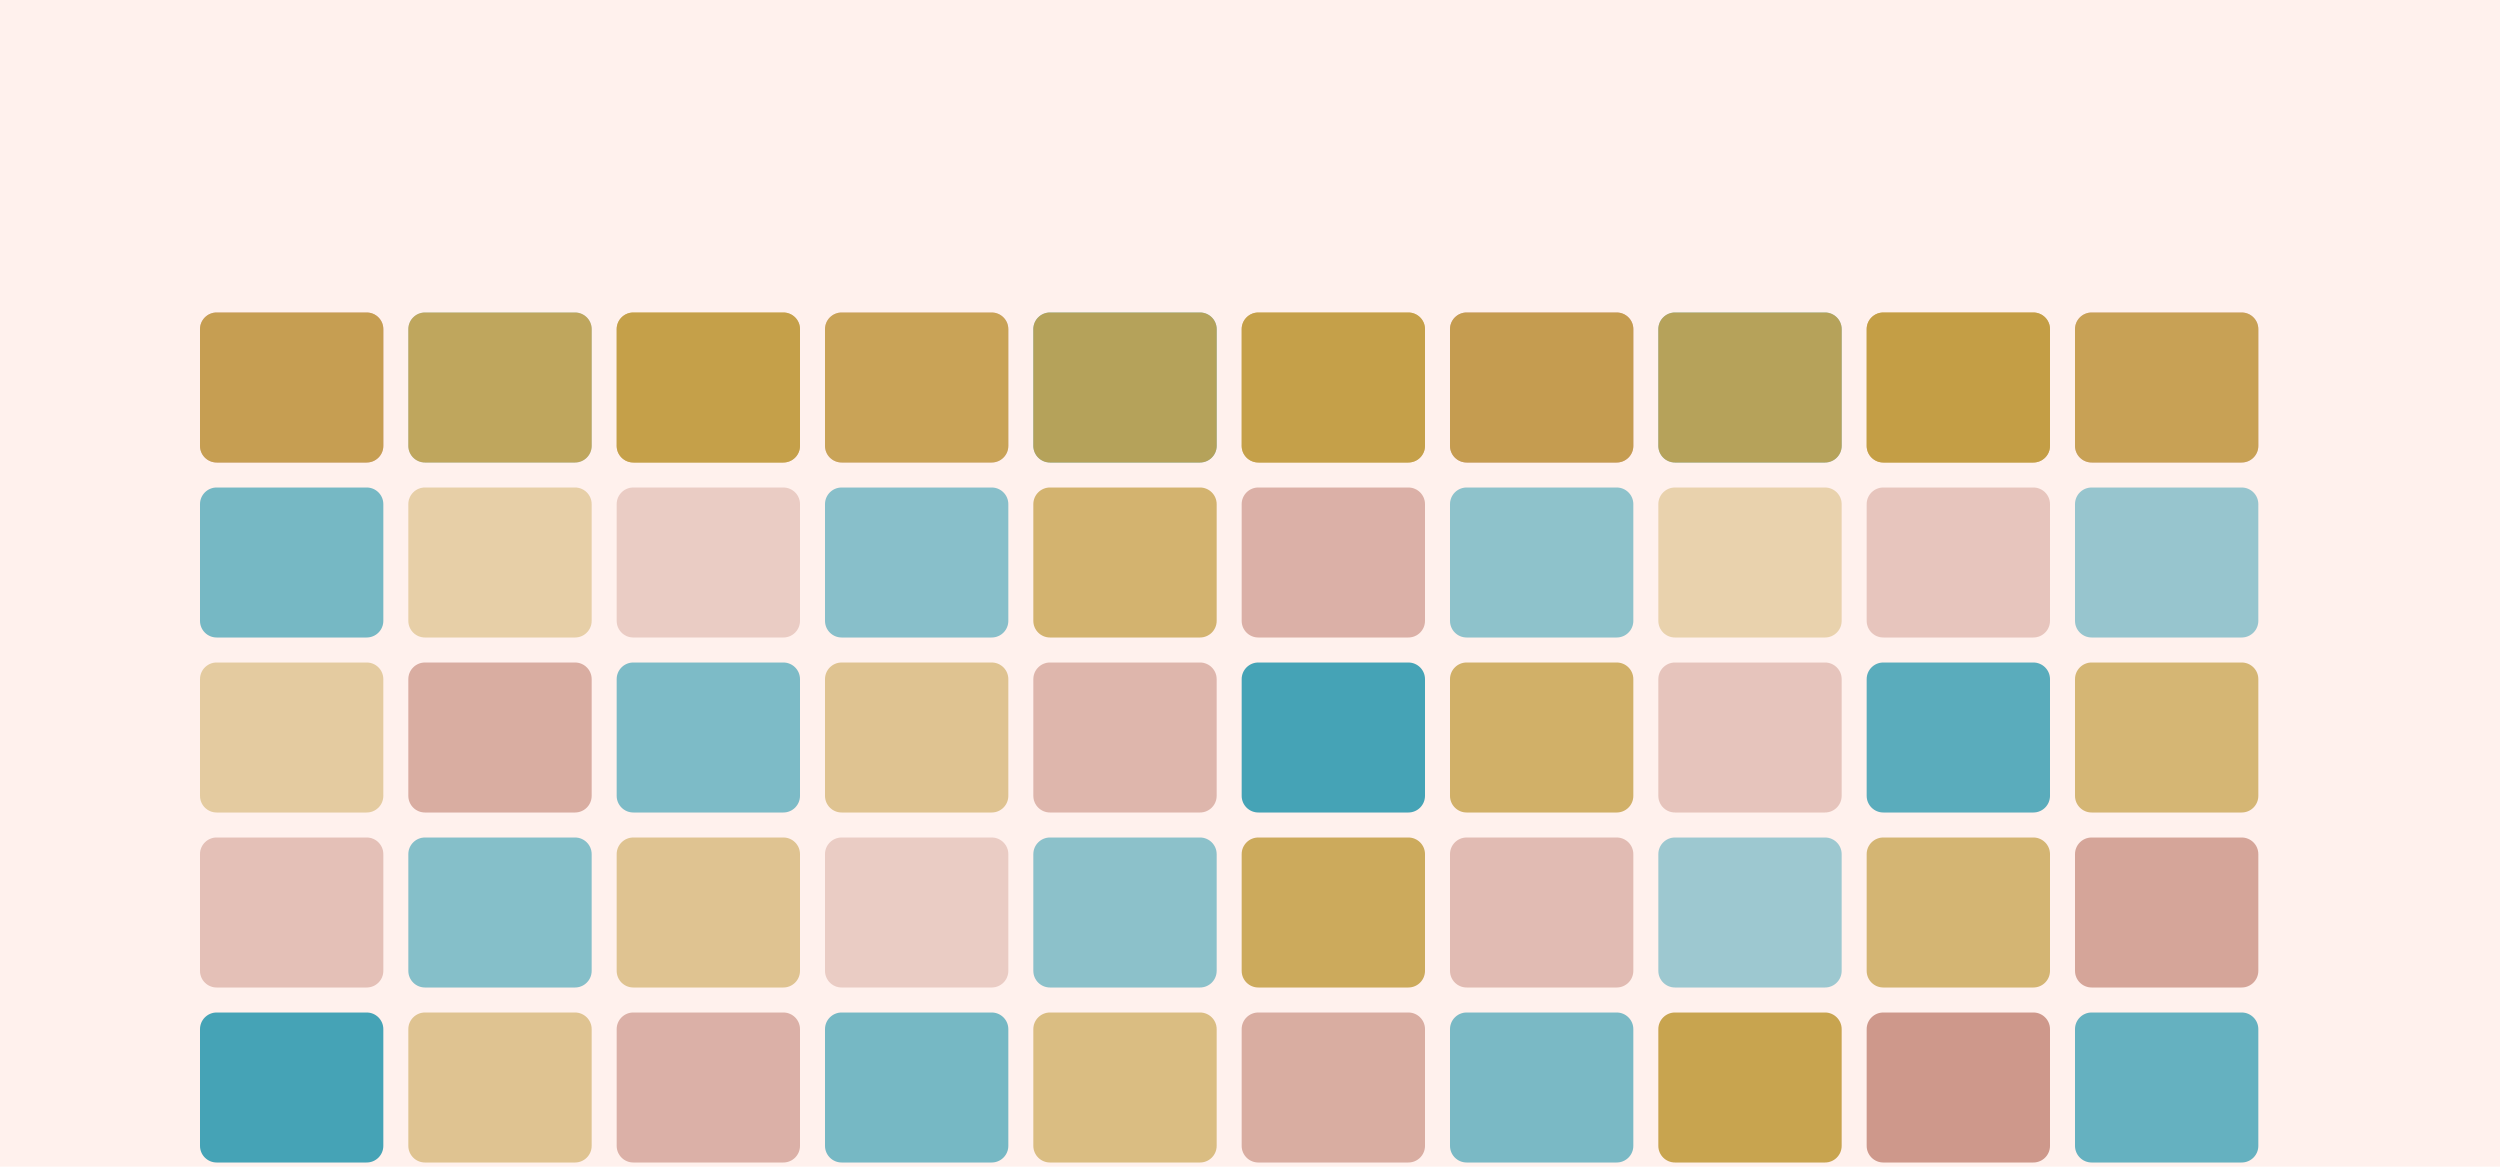
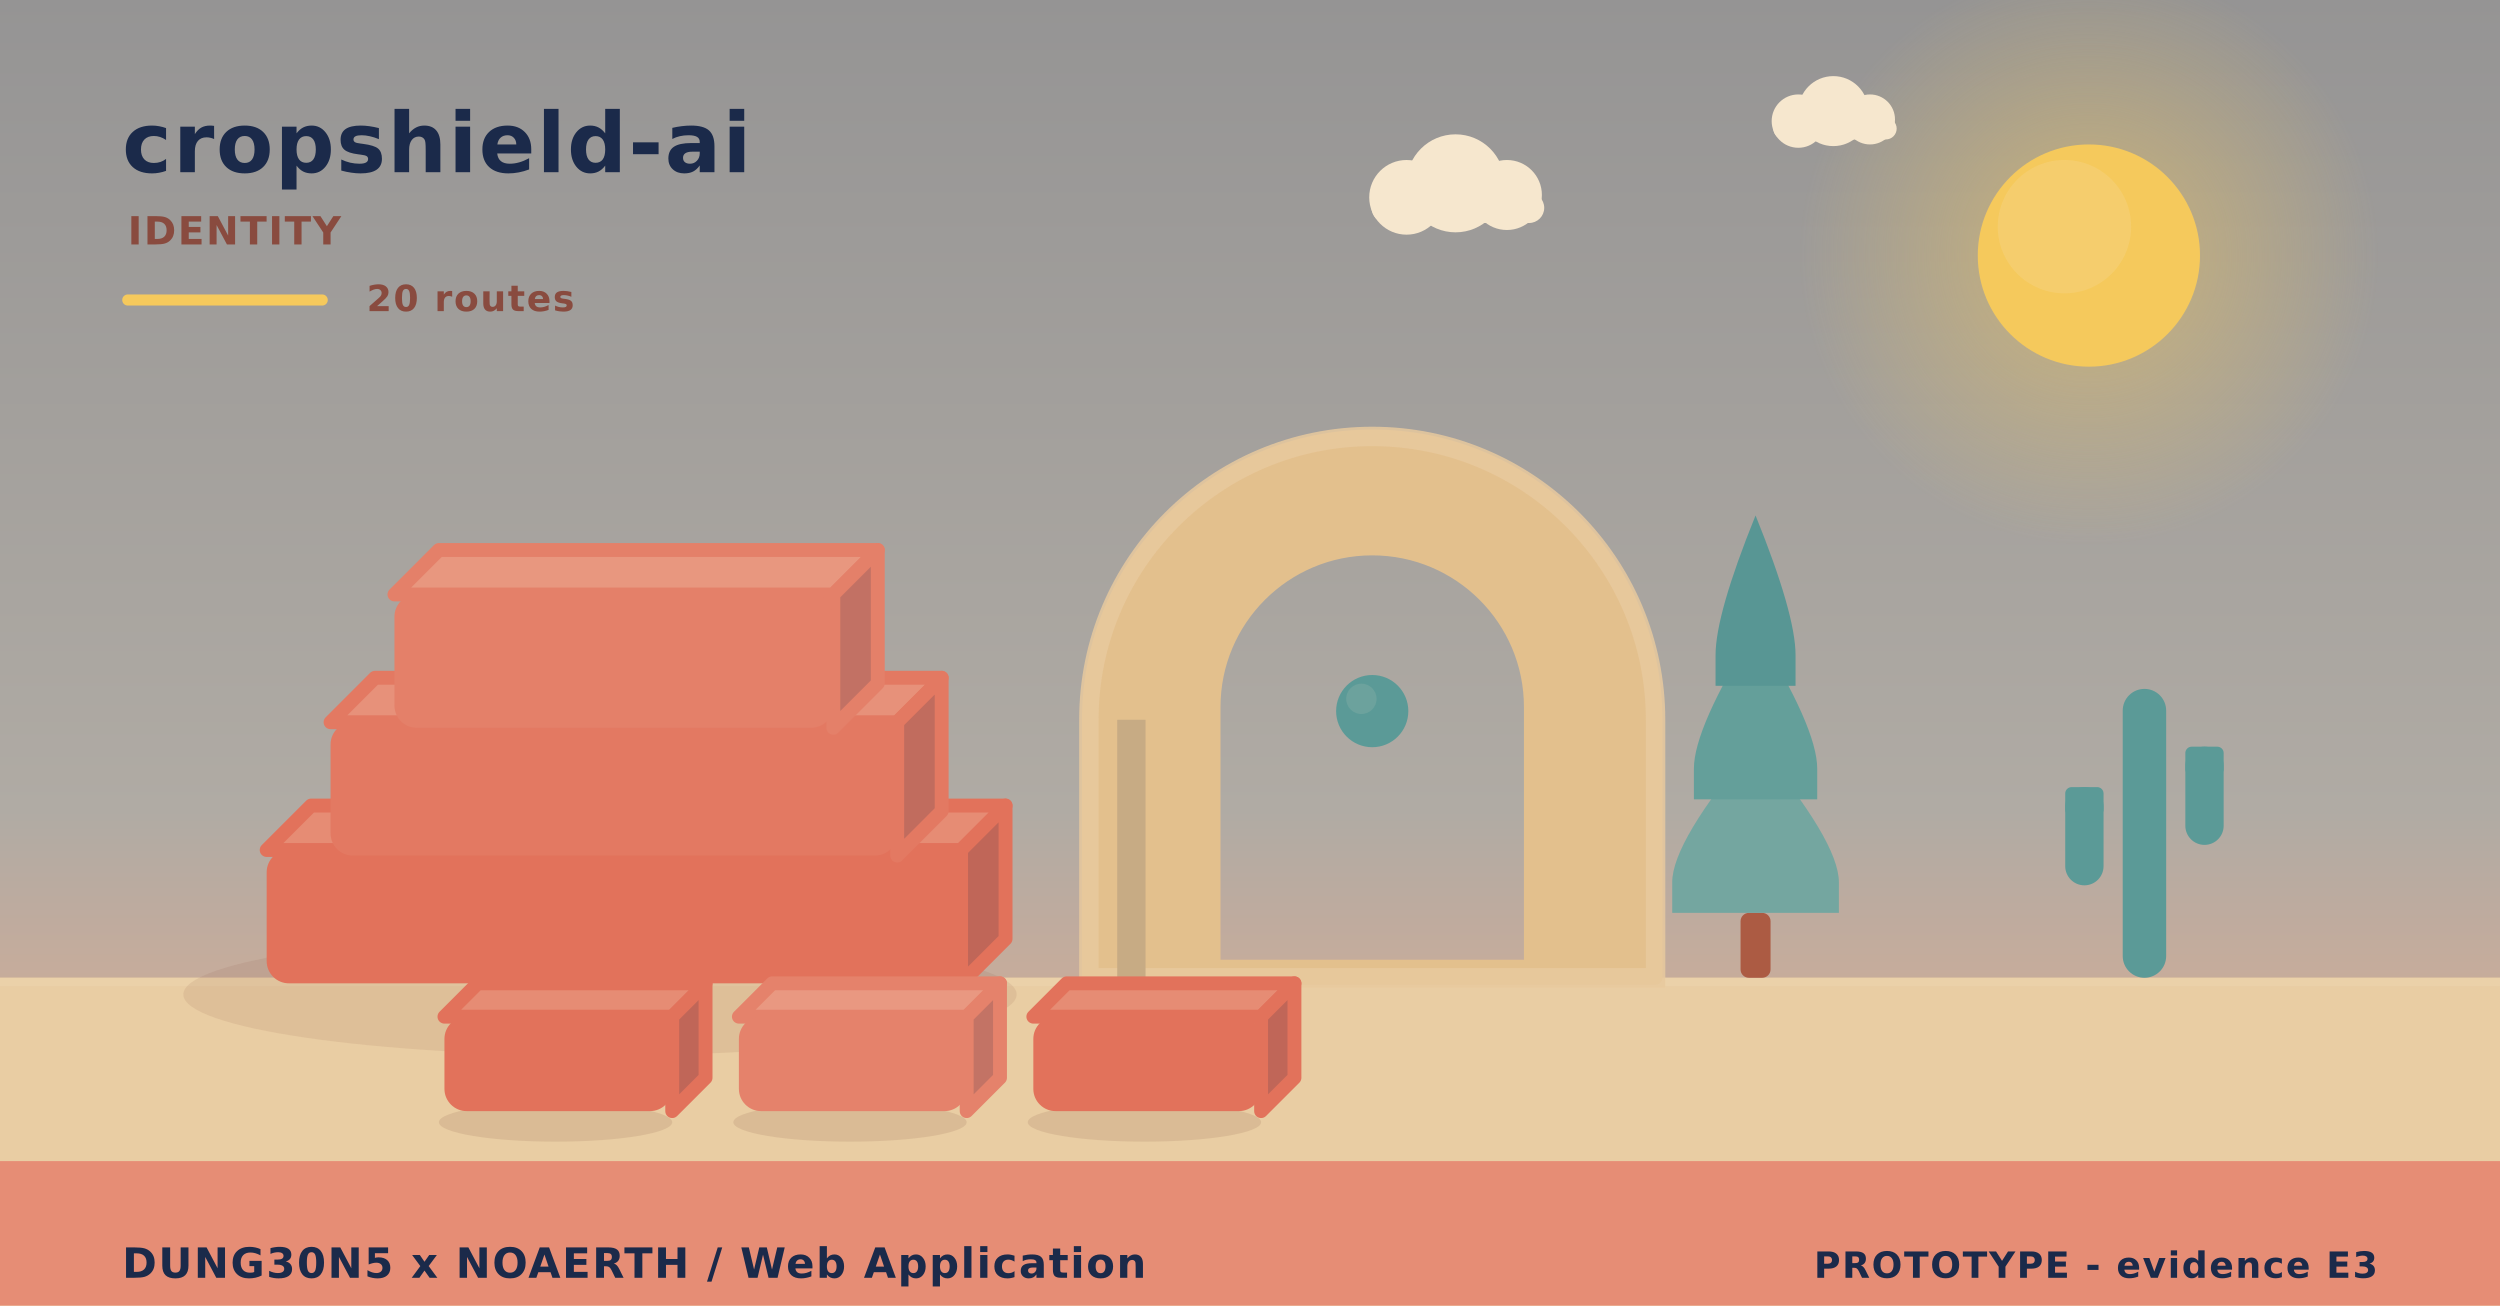
- <svg xmlns="http://www.w3.org/2000/svg" viewBox="0 0 1200 560" width="1200" height="560" role="img" aria-label="cropshield-ai hero">
-   <rect width="1200" height="560" fill="#fff1ed" />
-   <defs>
-     <linearGradient id="gh" x1="0" y1="0" x2="1" y2="1">
-       <stop offset="0%" stop-color="#c78c7e" />
-       <stop offset="100%" stop-color="#389eb2" />
-     </linearGradient>
-   </defs>
-   <rect x="96.00" y="150.00" width="88.00" height="72.00" rx="8.00" fill="#c78c7e" opacity="0.69" />
-   <rect x="196.00" y="150.00" width="88.00" height="72.00" rx="8.00" fill="#389eb2" opacity="0.39" />
-   <rect x="296.00" y="150.00" width="88.00" height="72.00" rx="8.00" fill="#c29b3e" opacity="0.71" />
-   <rect x="396.00" y="150.00" width="88.00" height="72.00" rx="8.00" fill="#c78c7e" opacity="0.47" />
-   <rect x="496.00" y="150.00" width="88.00" height="72.00" rx="8.00" fill="#389eb2" opacity="0.64" />
-   <rect x="596.00" y="150.00" width="88.00" height="72.00" rx="8.00" fill="#c29b3e" opacity="0.71" />
-   <rect x="696.00" y="150.00" width="88.00" height="72.00" rx="8.00" fill="#c78c7e" opacity="0.78" />
-   <rect x="796.00" y="150.00" width="88.00" height="72.00" rx="8.00" fill="#389eb2" opacity="0.59" />
-   <rect x="896.00" y="150.00" width="88.00" height="72.00" rx="8.00" fill="#c29b3e" opacity="0.81" />
-   <rect x="996.00" y="150.00" width="88.00" height="72.00" rx="8.00" fill="#c78c7e" opacity="0.56" />
-   <rect x="96.00" y="234.00" width="88.00" height="72.00" rx="8.00" fill="#389eb2" opacity="0.69" />
-   <rect x="196.00" y="234.00" width="88.00" height="72.00" rx="8.00" fill="#c29b3e" opacity="0.40" />
-   <rect x="296.00" y="234.00" width="88.00" height="72.00" rx="8.00" fill="#c78c7e" opacity="0.37" />
-   <rect x="396.00" y="234.00" width="88.00" height="72.00" rx="8.00" fill="#389eb2" opacity="0.60" />
-   <rect x="496.00" y="234.00" width="88.00" height="72.00" rx="8.00" fill="#c29b3e" opacity="0.72" />
-   <rect x="596.00" y="234.00" width="88.00" height="72.00" rx="8.00" fill="#c78c7e" opacity="0.64" />
-   <rect x="696.00" y="234.00" width="88.00" height="72.00" rx="8.00" fill="#389eb2" opacity="0.57" />
-   <rect x="796.00" y="234.00" width="88.00" height="72.00" rx="8.00" fill="#c29b3e" opacity="0.36" />
-   <rect x="896.00" y="234.00" width="88.00" height="72.00" rx="8.00" fill="#c78c7e" opacity="0.43" />
-   <rect x="996.00" y="234.00" width="88.00" height="72.00" rx="8.00" fill="#389eb2" opacity="0.52" />
-   <rect x="96.00" y="318.00" width="88.00" height="72.00" rx="8.00" fill="#c29b3e" opacity="0.44" />
-   <rect x="196.00" y="318.00" width="88.00" height="72.00" rx="8.00" fill="#c78c7e" opacity="0.68" />
-   <rect x="296.00" y="318.00" width="88.00" height="72.00" rx="8.00" fill="#389eb2" opacity="0.65" />
-   <rect x="396.00" y="318.00" width="88.00" height="72.00" rx="8.00" fill="#c29b3e" opacity="0.53" />
-   <rect x="496.00" y="318.00" width="88.00" height="72.00" rx="8.00" fill="#c78c7e" opacity="0.58" />
-   <rect x="596.00" y="318.00" width="88.00" height="72.00" rx="8.00" fill="#389eb2" opacity="0.93" />
-   <rect x="696.00" y="318.00" width="88.00" height="72.00" rx="8.00" fill="#c29b3e" opacity="0.76" />
-   <rect x="796.00" y="318.00" width="88.00" height="72.00" rx="8.00" fill="#c78c7e" opacity="0.44" />
-   <rect x="896.00" y="318.00" width="88.00" height="72.00" rx="8.00" fill="#389eb2" opacity="0.83" />
-   <rect x="996.00" y="318.00" width="88.00" height="72.00" rx="8.00" fill="#c29b3e" opacity="0.69" />
-   <rect x="96.00" y="402.00" width="88.00" height="72.00" rx="8.00" fill="#c78c7e" opacity="0.49" />
-   <rect x="196.00" y="402.00" width="88.00" height="72.00" rx="8.00" fill="#389eb2" opacity="0.61" />
-   <rect x="296.00" y="402.00" width="88.00" height="72.00" rx="8.00" fill="#c29b3e" opacity="0.53" />
-   <rect x="396.00" y="402.00" width="88.00" height="72.00" rx="8.00" fill="#c78c7e" opacity="0.37" />
-   <rect x="496.00" y="402.00" width="88.00" height="72.00" rx="8.00" fill="#389eb2" opacity="0.58" />
-   <rect x="596.00" y="402.00" width="88.00" height="72.00" rx="8.00" fill="#c29b3e" opacity="0.83" />
-   <rect x="696.00" y="402.00" width="88.00" height="72.00" rx="8.00" fill="#c78c7e" opacity="0.53" />
-   <rect x="796.00" y="402.00" width="88.00" height="72.00" rx="8.00" fill="#389eb2" opacity="0.49" />
-   <rect x="896.00" y="402.00" width="88.00" height="72.00" rx="8.00" fill="#c29b3e" opacity="0.70" />
-   <rect x="996.00" y="402.00" width="88.00" height="72.00" rx="8.00" fill="#c78c7e" opacity="0.75" />
-   <rect x="96.00" y="486.00" width="88.00" height="72.00" rx="8.00" fill="#389eb2" opacity="0.93" />
-   <rect x="196.00" y="486.00" width="88.00" height="72.00" rx="8.00" fill="#c29b3e" opacity="0.53" />
-   <rect x="296.00" y="486.00" width="88.00" height="72.00" rx="8.00" fill="#c78c7e" opacity="0.64" />
-   <rect x="396.00" y="486.00" width="88.00" height="72.00" rx="8.00" fill="#389eb2" opacity="0.69" />
-   <rect x="496.00" y="486.00" width="88.00" height="72.00" rx="8.00" fill="#c29b3e" opacity="0.61" />
-   <rect x="596.00" y="486.00" width="88.00" height="72.00" rx="8.00" fill="#c78c7e" opacity="0.68" />
-   <rect x="696.00" y="486.00" width="88.00" height="72.00" rx="8.00" fill="#389eb2" opacity="0.67" />
-   <rect x="796.00" y="486.00" width="88.00" height="72.00" rx="8.00" fill="#c29b3e" opacity="0.90" />
-   <rect x="896.00" y="486.00" width="88.00" height="72.00" rx="8.00" fill="#c78c7e" opacity="0.88" />
-   <rect x="996.00" y="486.00" width="88.00" height="72.00" rx="8.00" fill="#389eb2" opacity="0.77" />
+ <svg xmlns="http://www.w3.org/2000/svg" width="900" height="470" viewBox="0 0 900 470" role="img" aria-label="cropshield-ai - identity">
+   <linearGradient id="skyh" x1="0" y1="0" x2="0" y2="1">
+     <stop offset="0" stop-color="#959494" />
+     <stop offset="0.62" stop-color="#b0aba4" />
+     <stop offset="1" stop-color="#f3ad8a" />
+   </linearGradient>
+   <rect width="900" height="470" fill="url(#skyh)" />
+   <radialGradient id="sunh">
+     <stop offset="0.35" stop-color="#f5c95c" stop-opacity="0.34" />
+     <stop offset="1" stop-color="#f5c95c" stop-opacity="0" />
+   </radialGradient>
+   <circle cx="752" cy="92" r="104" fill="url(#sunh)" />
+   <circle cx="752" cy="92" r="40" fill="#f5c95c" />
+   <circle cx="743.2" cy="81.6" r="24" fill="#f5d27e" opacity="0.5" />
  <g>
-     <rect x="96.00" y="150.00" width="88.00" height="72.00" rx="8.00" fill="#c29b3e" opacity="0.80" />
-     <animate attributeName="opacity" values="0.25;1.0;0.25" dur="6.667s" begin="4.42s" repeatCount="indefinite" />
+     <circle cx="524" cy="66" r="17.64" fill="#f6e7ce" />
+     <circle cx="506.36" cy="71.04" r="13.44" fill="#f6e7ce" />
+     <circle cx="542.48" cy="70.2" r="12.6" fill="#f6e7ce" />
+     <rect x="493.76" y="69.36" width="62.16" height="10.92" rx="5.46" fill="#f6e7ce" />
+     <animateTransform attributeName="transform" type="translate" values="0 0;24 0;0 0" dur="36s" begin="0s" repeatCount="indefinite" />
  </g>
  <g>
-     <rect x="196.00" y="150.00" width="88.00" height="72.00" rx="8.00" fill="#c29b3e" opacity="0.80" />
-     <animate attributeName="opacity" values="0.25;1.0;0.25" dur="6.667s" begin="4.74s" repeatCount="indefinite" />
+     <circle cx="660" cy="40" r="12.6" fill="#f6e7ce" />
+     <circle cx="647.4" cy="43.6" r="9.6" fill="#f6e7ce" />
+     <circle cx="673.2" cy="43" r="9" fill="#f6e7ce" />
+     <rect x="638.4" y="42.4" width="44.4" height="7.8" rx="3.9" fill="#f6e7ce" />
+     <animateTransform attributeName="transform" type="translate" values="0 0;-18 0;0 0" dur="46s" begin="3s" repeatCount="indefinite" />
+   </g>
+   <rect x="0" y="352" width="900" height="118" fill="#e9cda3" />
+   <rect x="0" y="352" width="900" height="3" fill="#ebd1a9" />
+   <text x="44" y="62" font-family="Verdana,DejaVu Sans,sans-serif" font-size="30" font-weight="700" letter-spacing="0.6" fill="#1b2a4a" text-anchor="start">cropshield-ai</text>
+   <text x="46" y="88" font-family="Verdana,DejaVu Sans,sans-serif" font-size="14" font-weight="700" letter-spacing="0.6" fill="#894b3f" text-anchor="start">IDENTITY</text>
+   <rect x="44" y="106" width="74" height="4" rx="2" fill="#f5c95c" />
+   <text x="132" y="112" font-family="Verdana,DejaVu Sans,sans-serif" font-size="13" font-weight="700" letter-spacing="0.6" fill="#894b3f" text-anchor="start">20 routes</text>
+   <ellipse cx="216" cy="358" rx="150" ry="22" fill="rgba(138,90,68,0.11)" />
+   <g>
+     <path d="M96,306 L346,306 L362,290 L112,290 Z" fill="#e68c74" stroke="#e2725b" stroke-width="5" stroke-linejoin="round" />
+     <path d="M346,306 L362,290 L362,338 L346,354 Z" fill="#c06658" stroke="#e2725b" stroke-width="5" stroke-linejoin="round" />
+     <rect x="96" y="306" width="250" height="48" rx="8" fill="#e2725b" />
+     <animateTransform attributeName="transform" type="translate" values="0 10;0 0" dur="0.9s" begin="0s" fill="freeze" />
  </g>
  <g>
-     <rect x="296.00" y="150.00" width="88.00" height="72.00" rx="8.00" fill="#c29b3e" opacity="0.80" />
-     <animate attributeName="opacity" values="0.25;1.0;0.25" dur="6.667s" begin="5.06s" repeatCount="indefinite" />
+     <path d="M119,260 L323,260 L339,244 L135,244 Z" fill="#e7917a" stroke="#e37962" stroke-width="5" stroke-linejoin="round" />
+     <path d="M323,260 L339,244 L339,292 L323,308 Z" fill="#c16c5e" stroke="#e37962" stroke-width="5" stroke-linejoin="round" />
+     <rect x="119" y="260" width="204" height="48" rx="8" fill="#e37962" />
+     <animateTransform attributeName="transform" type="translate" values="0 10;0 0" dur="0.9s" begin="0.28s" fill="freeze" />
  </g>
  <g>
-     <rect x="396.00" y="150.00" width="88.00" height="72.00" rx="8.00" fill="#c29b3e" opacity="0.80" />
-     <animate attributeName="opacity" values="0.25;1.0;0.25" dur="6.667s" begin="5.38s" repeatCount="indefinite" />
+     <path d="M142,214 L300,214 L316,198 L158,198 Z" fill="#e8977f" stroke="#e48069" stroke-width="5" stroke-linejoin="round" />
+     <path d="M300,214 L316,198 L316,246 L300,262 Z" fill="#c27164" stroke="#e48069" stroke-width="5" stroke-linejoin="round" />
+     <rect x="142" y="214" width="158" height="48" rx="8" fill="#e48069" />
+     <animateTransform attributeName="transform" type="translate" values="0 10;0 0" dur="0.9s" begin="0.56s" fill="freeze" />
  </g>
+   <path d="M392,352 L392,259.12 A102,102 0 0 1 596,259.12 L596,352 Z M436.88,348 L436.88,254.55 A57.12,57.12 0 0 1 551.12,254.55 L551.12,348 Z" fill="#e3c08d" fill-rule="evenodd" stroke="#e3c08d" stroke-width="5" stroke-linejoin="round" />
+   <path d="M392,352 L392,259.12 A102,102 0 0 1 596,259.12 L596,352 Z" fill="none" stroke="#e8c99d" stroke-width="7" stroke-linecap="round" opacity="0.85" />
+   <rect x="402.2" y="259.12" width="10.2" height="92.88" fill="#c7ab84" />
  <g>
-     <rect x="496.00" y="150.00" width="88.00" height="72.00" rx="8.00" fill="#c29b3e" opacity="0.80" />
-     <animate attributeName="opacity" values="0.25;1.0;0.25" dur="6.667s" begin="5.7s" repeatCount="indefinite" />
+     <circle cx="494" cy="256" r="13" fill="#5b9a97" />
+     <circle cx="490.1" cy="251.58" r="5.46" fill="#7aa9a2" opacity="0.55" />
+     <animate attributeName="opacity" values="0.78;1;0.78" dur="5.2s" begin="0s" repeatCount="indefinite" />
  </g>
+   <rect x="626.6" y="328.64" width="10.8" height="23.36" rx="3" fill="#ac5b43" />
+   <path d="M632,267.32 Q602,302.89 602,317.6 Q602,328.64 602,328.64 L662,328.64 Q662,328.64 662,317.6 Q662,302.89 632,267.32 Z" fill="#74a6a0" />
+   <path d="M632,226.44 Q609.8,262.01 609.8,276.72 Q609.8,287.76 609.8,287.76 L654.2,287.76 Q654.2,287.76 654.2,276.72 Q654.2,262.01 632,226.44 Z" fill="#649f9a" />
+   <path d="M632,185.56 Q617.6,221.13 617.6,235.84 Q617.6,246.88 617.6,246.88 L646.4,246.88 Q646.4,246.88 646.4,235.84 Q646.4,221.13 632,185.56 Z" fill="#589694" />
+   <rect x="764.18" y="248" width="15.64" height="104" rx="7.82" fill="#5b9a97" />
+   <rect x="743.48" y="283.36" width="13.8" height="35.36" rx="6.9" fill="#5b9a97" />
+   <rect x="743.48" y="283.36" width="13.8" height="10.4" rx="2.3" fill="#5b9a97" />
+   <rect x="786.72" y="268.8" width="13.8" height="35.36" rx="6.9" fill="#5b9a97" />
+   <rect x="786.72" y="268.8" width="13.8" height="10.4" rx="2.3" fill="#5b9a97" />
+   <ellipse cx="200" cy="404" rx="42" ry="7" fill="rgba(138,90,68,0.15)" />
  <g>
-     <rect x="596.00" y="150.00" width="88.00" height="72.00" rx="8.00" fill="#c29b3e" opacity="0.80" />
-     <animate attributeName="opacity" values="0.25;1.0;0.25" dur="6.667s" begin="6.02s" repeatCount="indefinite" />
+     <path d="M160,366 L242,366 L254,354 L172,354 Z" fill="#e68c74" stroke="#e2725b" stroke-width="5" stroke-linejoin="round" />
+     <path d="M242,366 L254,354 L254,388 L242,400 Z" fill="#c06658" stroke="#e2725b" stroke-width="5" stroke-linejoin="round" />
+     <rect x="160" y="366" width="82" height="34" rx="8" fill="#e2725b" />
+     <animateTransform attributeName="transform" type="translate" values="0 10;0 0" dur="0.7s" begin="0.8s" fill="freeze" />
  </g>
+   <ellipse cx="306" cy="404" rx="42" ry="7" fill="rgba(138,90,68,0.15)" />
  <g>
-     <rect x="696.00" y="150.00" width="88.00" height="72.00" rx="8.00" fill="#c29b3e" opacity="0.80" />
-     <animate attributeName="opacity" values="0.25;1.0;0.25" dur="6.667s" begin="6.34s" repeatCount="indefinite" />
+     <path d="M266,366 L348,366 L360,354 L278,354 Z" fill="#e99881" stroke="#e5826b" stroke-width="5" stroke-linejoin="round" />
+     <path d="M348,366 L360,354 L360,388 L348,400 Z" fill="#c37365" stroke="#e5826b" stroke-width="5" stroke-linejoin="round" />
+     <rect x="266" y="366" width="82" height="34" rx="8" fill="#e5826b" />
+     <animateTransform attributeName="transform" type="translate" values="0 10;0 0" dur="0.7s" begin="0.95s" fill="freeze" />
  </g>
+   <ellipse cx="412" cy="404" rx="42" ry="7" fill="rgba(138,90,68,0.15)" />
  <g>
-     <rect x="796.00" y="150.00" width="88.00" height="72.00" rx="8.00" fill="#c29b3e" opacity="0.80" />
-     <animate attributeName="opacity" values="0.25;1.0;0.25" dur="6.667s" begin="6.66s" repeatCount="indefinite" />
+     <path d="M372,366 L454,366 L466,354 L384,354 Z" fill="#e68c74" stroke="#e2725b" stroke-width="5" stroke-linejoin="round" />
+     <path d="M454,366 L466,354 L466,388 L454,400 Z" fill="#c06658" stroke="#e2725b" stroke-width="5" stroke-linejoin="round" />
+     <rect x="372" y="366" width="82" height="34" rx="8" fill="#e2725b" />
+     <animateTransform attributeName="transform" type="translate" values="0 10;0 0" dur="0.7s" begin="1.1s" fill="freeze" />
  </g>
-   <g>
-     <rect x="896.00" y="150.00" width="88.00" height="72.00" rx="8.00" fill="#c29b3e" opacity="0.80" />
-     <animate attributeName="opacity" values="0.25;1.0;0.25" dur="6.667s" begin="6.98s" repeatCount="indefinite" />
-   </g>
-   <g>
-     <rect x="996.00" y="150.00" width="88.00" height="72.00" rx="8.00" fill="#c29b3e" opacity="0.80" />
-     <animate attributeName="opacity" values="0.25;1.0;0.25" dur="6.667s" begin="7.3s" repeatCount="indefinite" />
-   </g>
+   <rect x="0" y="418" width="900" height="52" rx="0" fill="#e68972" opacity="0.94" />
+   <text x="44" y="460" font-family="Verdana,DejaVu Sans,sans-serif" font-size="15" font-weight="700" letter-spacing="0.6" fill="#1b2a4a" text-anchor="start">DUNG30N5 x NOAERTH  /  Web Application</text>
+   <text x="856" y="460" font-family="Verdana,DejaVu Sans,sans-serif" font-size="13" font-weight="700" letter-spacing="0.6" fill="#1b2a4a" text-anchor="end">PROTOTYPE  -  evidence E3</text>
</svg>
